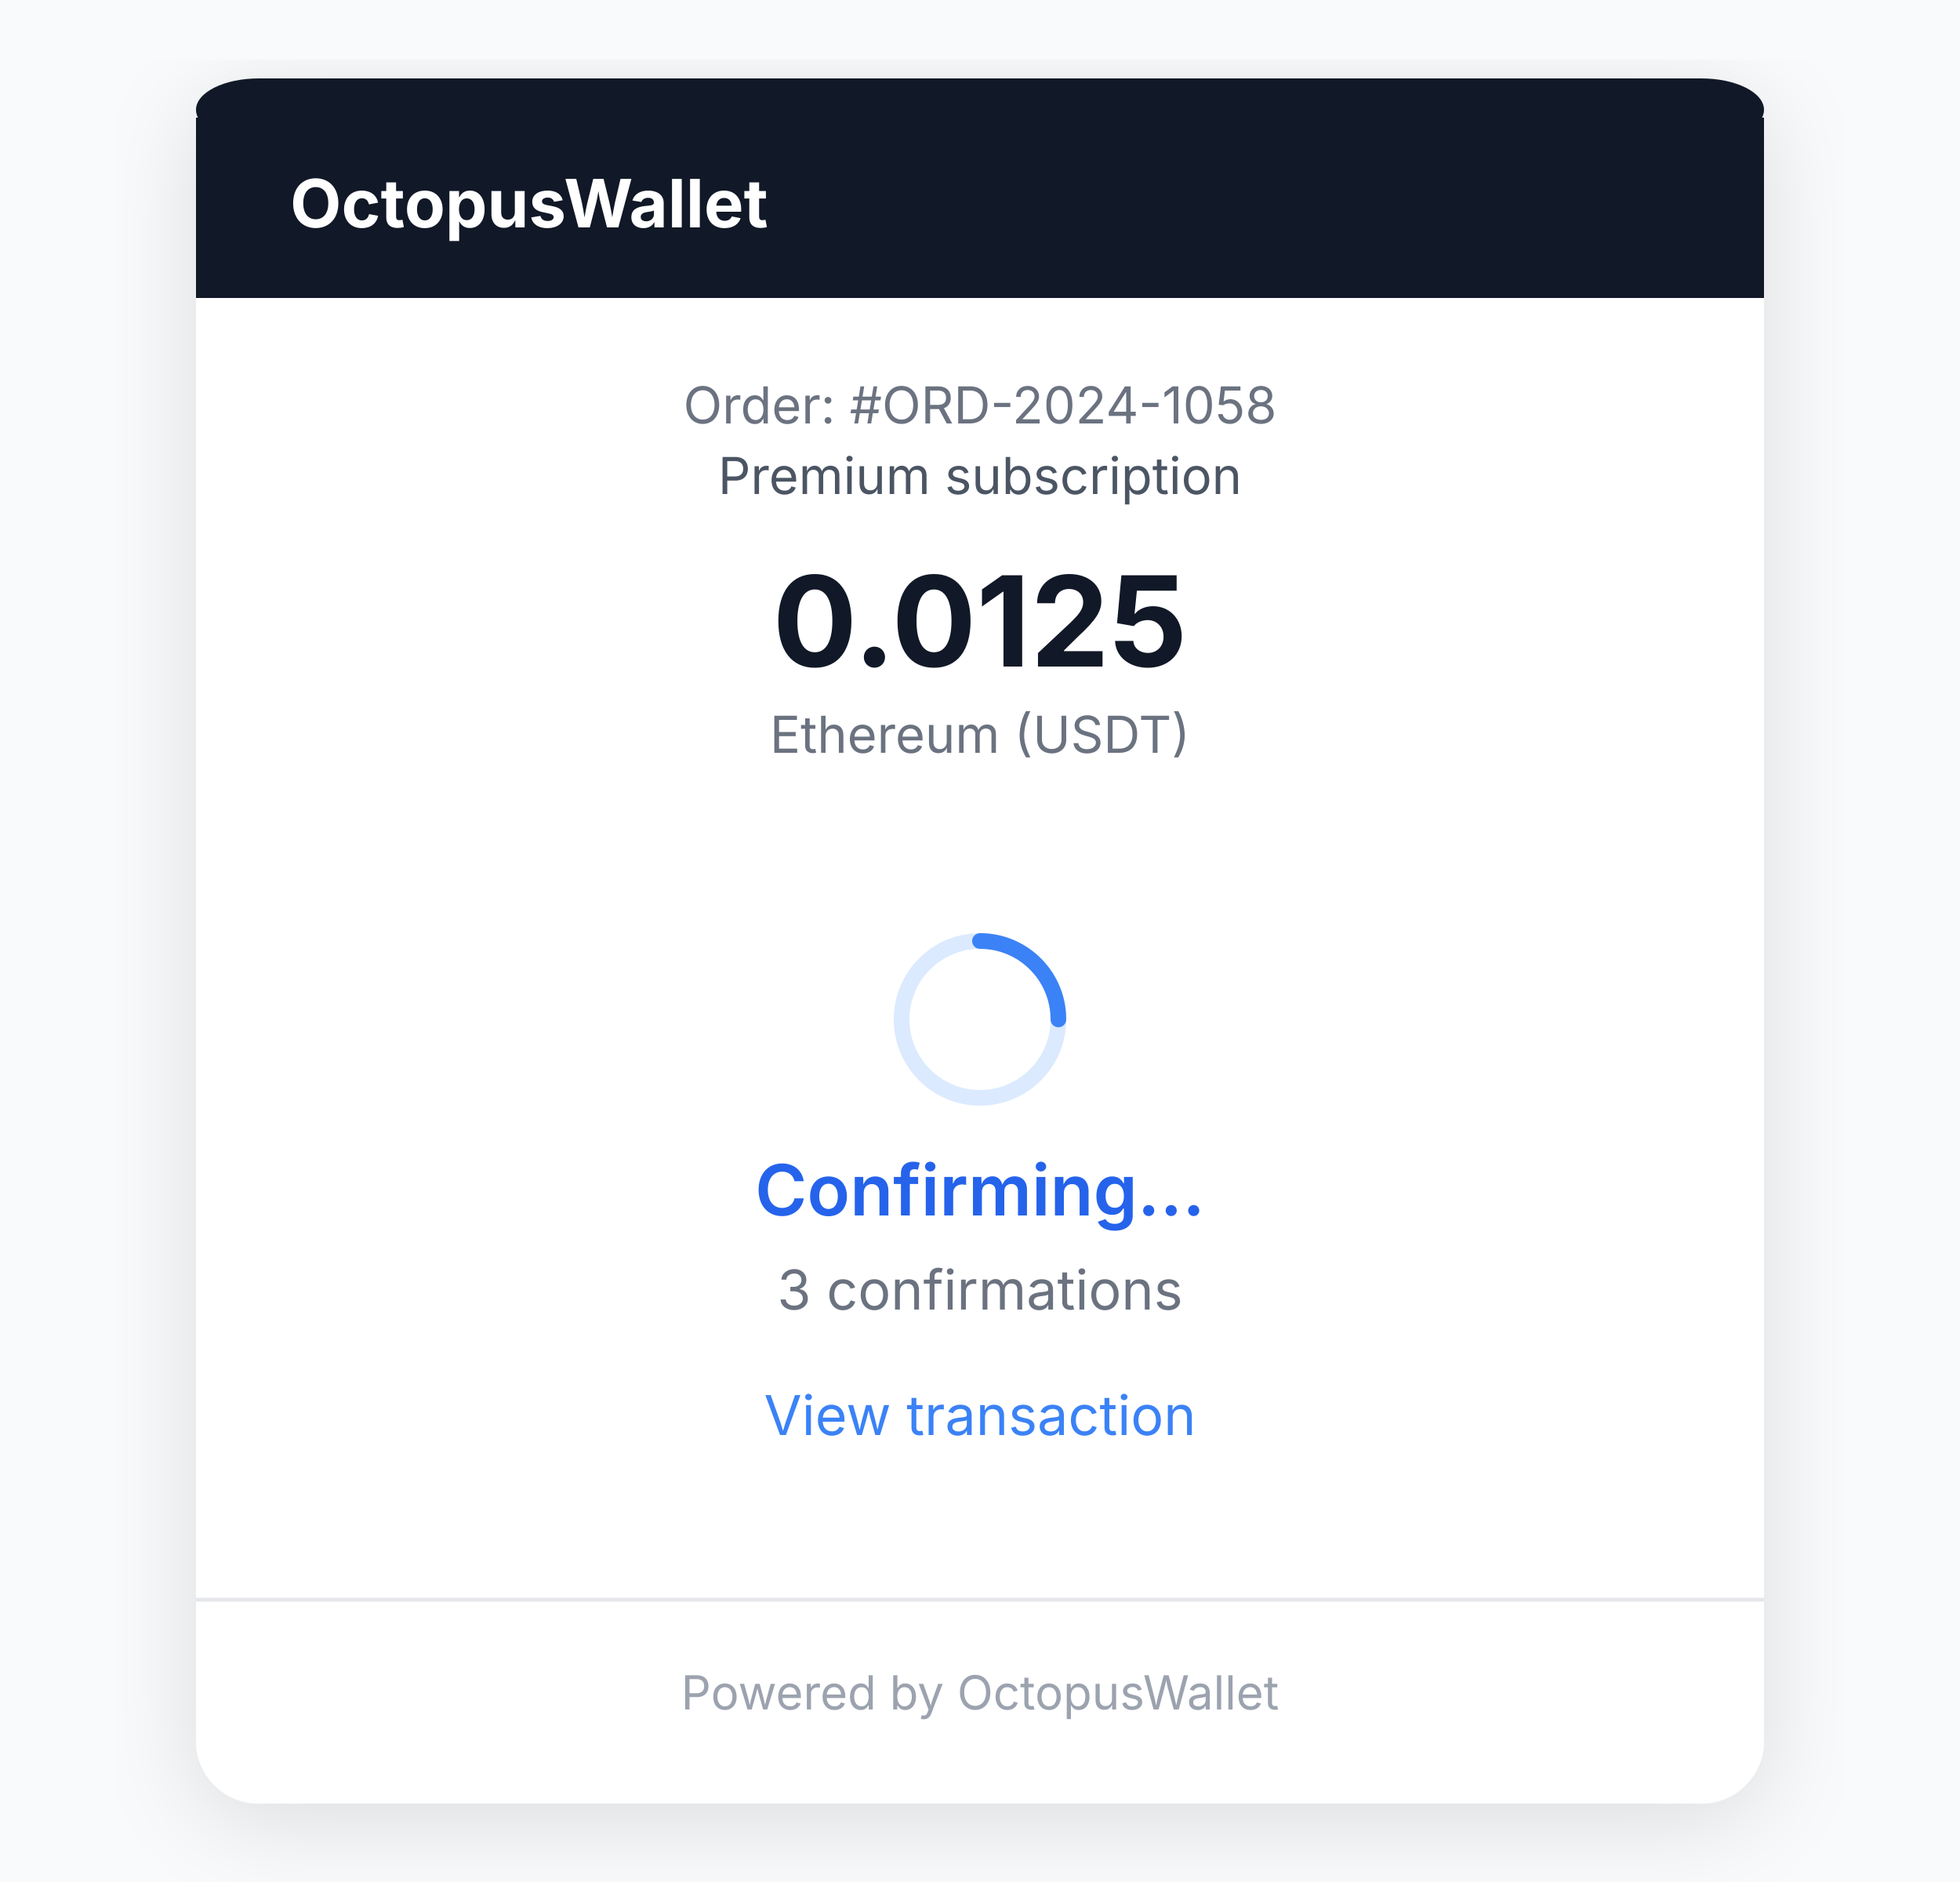
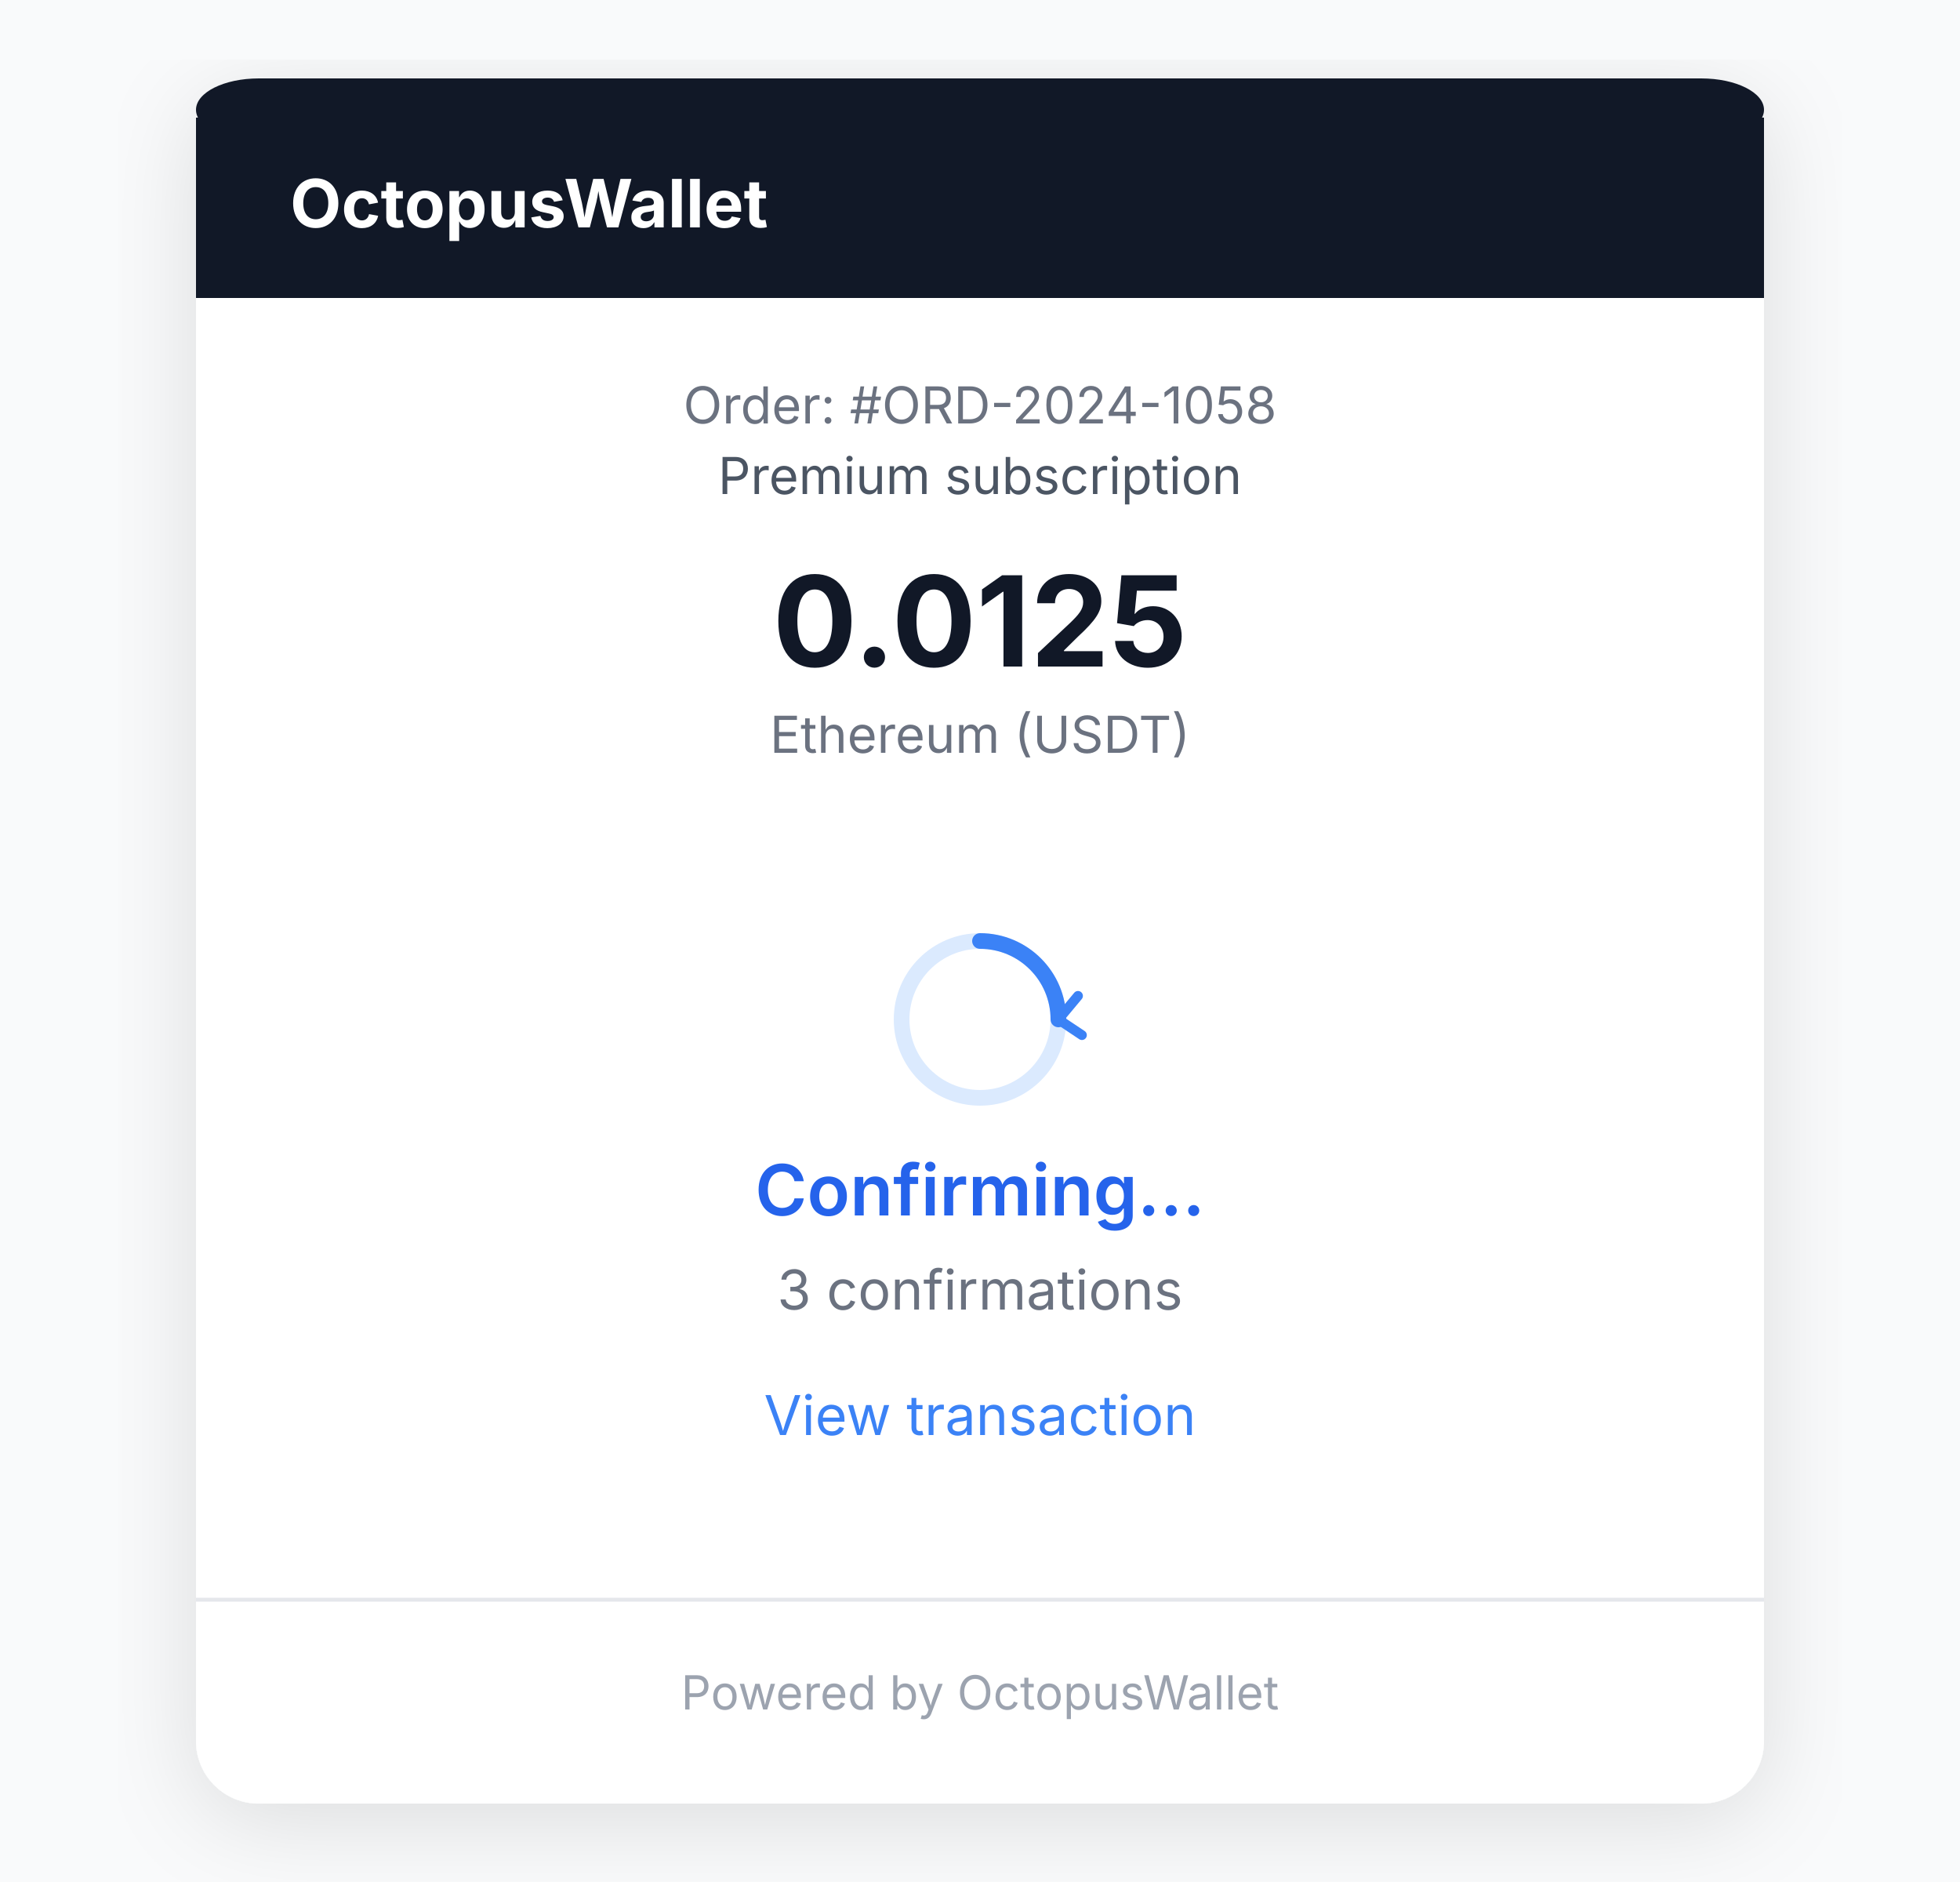
<svg xmlns="http://www.w3.org/2000/svg" width="500" height="480" viewBox="0 0 500 480" font-family="system-ui, -apple-system, 'Segoe UI', sans-serif">
  <defs>
    <filter id="cardShadow" x="-5%" y="-2%" width="110%" height="110%">
      <feDropShadow dx="0" dy="4" stdDeviation="12" flood-color="#000" flood-opacity="0.12" />
    </filter>
  </defs>
  <rect width="500" height="480" fill="#f9fafb" />
  <rect x="50" y="20" width="400" height="440" rx="16" fill="#fff" filter="url(#cardShadow)" />
  <rect x="50" y="20" width="400" height="16" rx="16" ry="16" fill="#111827" />
  <rect x="50" y="30" width="400" height="46" fill="#111827" />
  <text x="74" y="58" fill="#fff" font-size="17" font-weight="700">OctopusWallet</text>
  <text x="250" y="108" fill="#6b7280" font-size="13" text-anchor="middle">Order: #ORD-2024-1058</text>
  <text x="250" y="126" fill="#4b5563" font-size="13" text-anchor="middle">Premium subscription</text>
  <text x="250" y="170" fill="#111827" font-size="32" font-weight="700" text-anchor="middle">0.0125</text>
  <text x="250" y="192" fill="#6b7280" font-size="13" text-anchor="middle">Ethereum (USDT)</text>
-   <g transform="translate(250, 260)">
-     <circle cx="0" cy="0" r="20" fill="none" stroke="#dbeafe" stroke-width="4" />
-     <path d="M0 -20 a20 20 0 0 1 20 20" fill="none" stroke="#3b82f6" stroke-width="4" stroke-linecap="round">
-       <animateTransform attributeName="transform" type="rotate" from="0 0 0" to="360 0 0" dur="1s" repeatCount="indefinite" />
-     </path>
-   </g>
+   <circle cx="250" cy="260" r="20" fill="none" stroke="#dbeafe" stroke-width="4" />
+   <path d="M250 240 a20 20 0 0 1 20 20" fill="none" stroke="#3b82f6" stroke-width="4" stroke-linecap="round" />
+   <path d="M270 260 l5 -6 M270 260 l6 4" fill="none" stroke="#3b82f6" stroke-width="2.5" stroke-linecap="round" />
  <text x="250" y="310" fill="#2563eb" font-size="18" font-weight="600" text-anchor="middle">Confirming...</text>
  <text x="250" y="334" fill="#6b7280" font-size="14" text-anchor="middle">3 confirmations</text>
  <text x="250" y="366" fill="#3b82f6" font-size="14" text-anchor="middle" text-decoration="none">
    <tspan style="cursor:pointer">View transaction</tspan>
  </text>
  <line x1="50" y1="408" x2="450" y2="408" stroke="#e5e7eb" stroke-width="1" />
  <text x="250" y="436" fill="#9ca3af" font-size="12" text-anchor="middle">Powered by OctopusWallet</text>
</svg>
